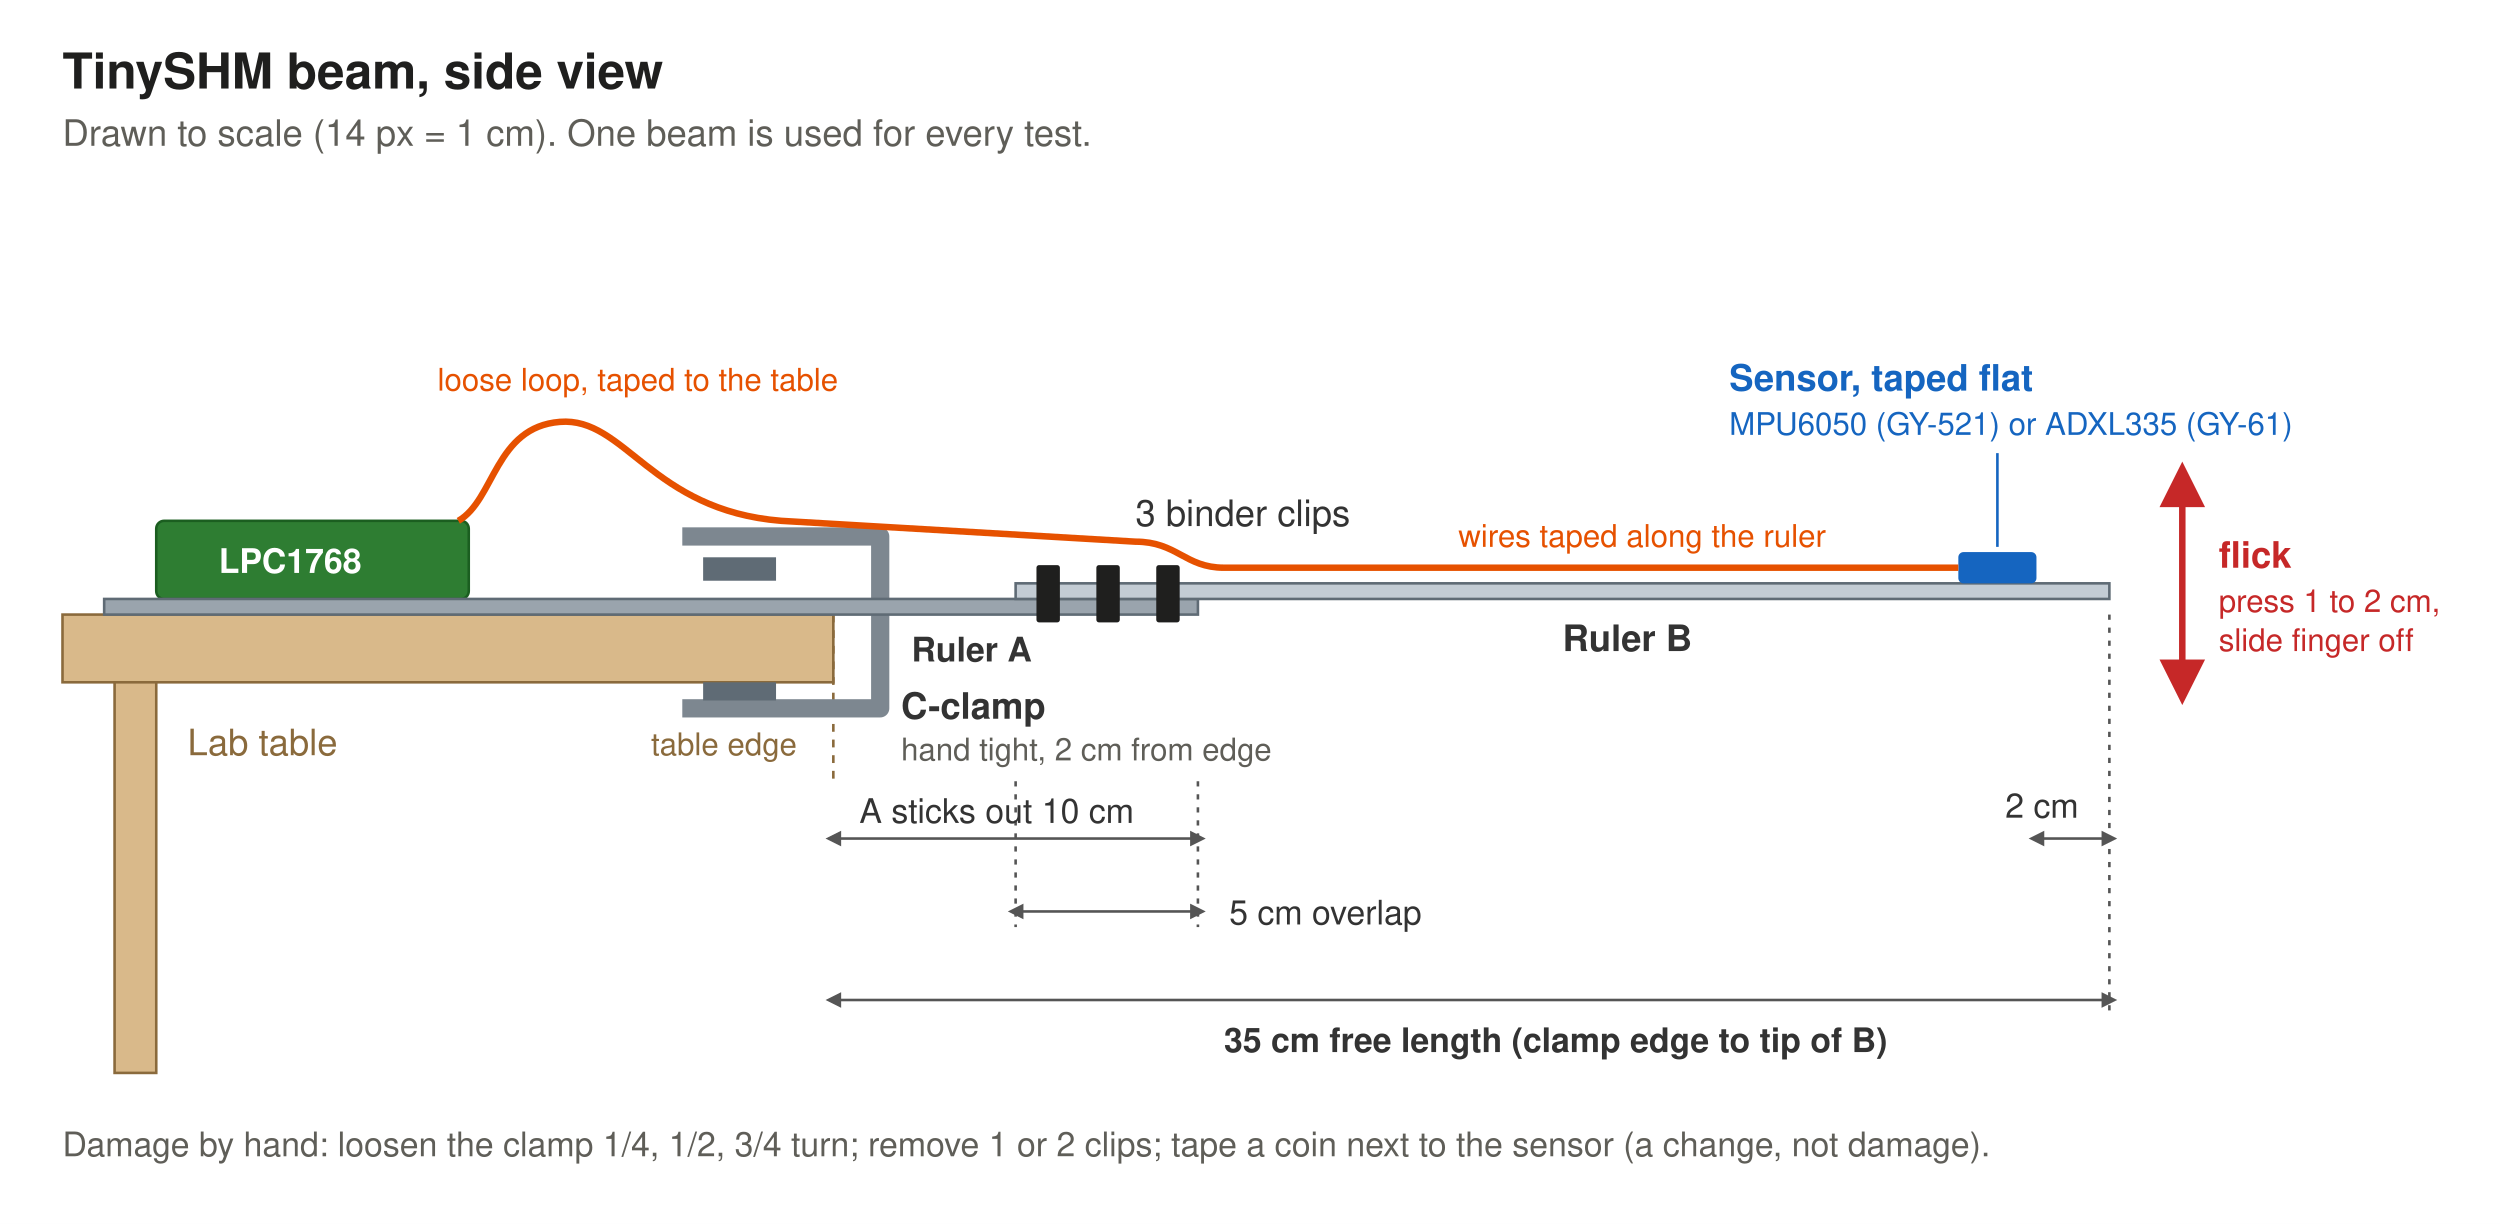
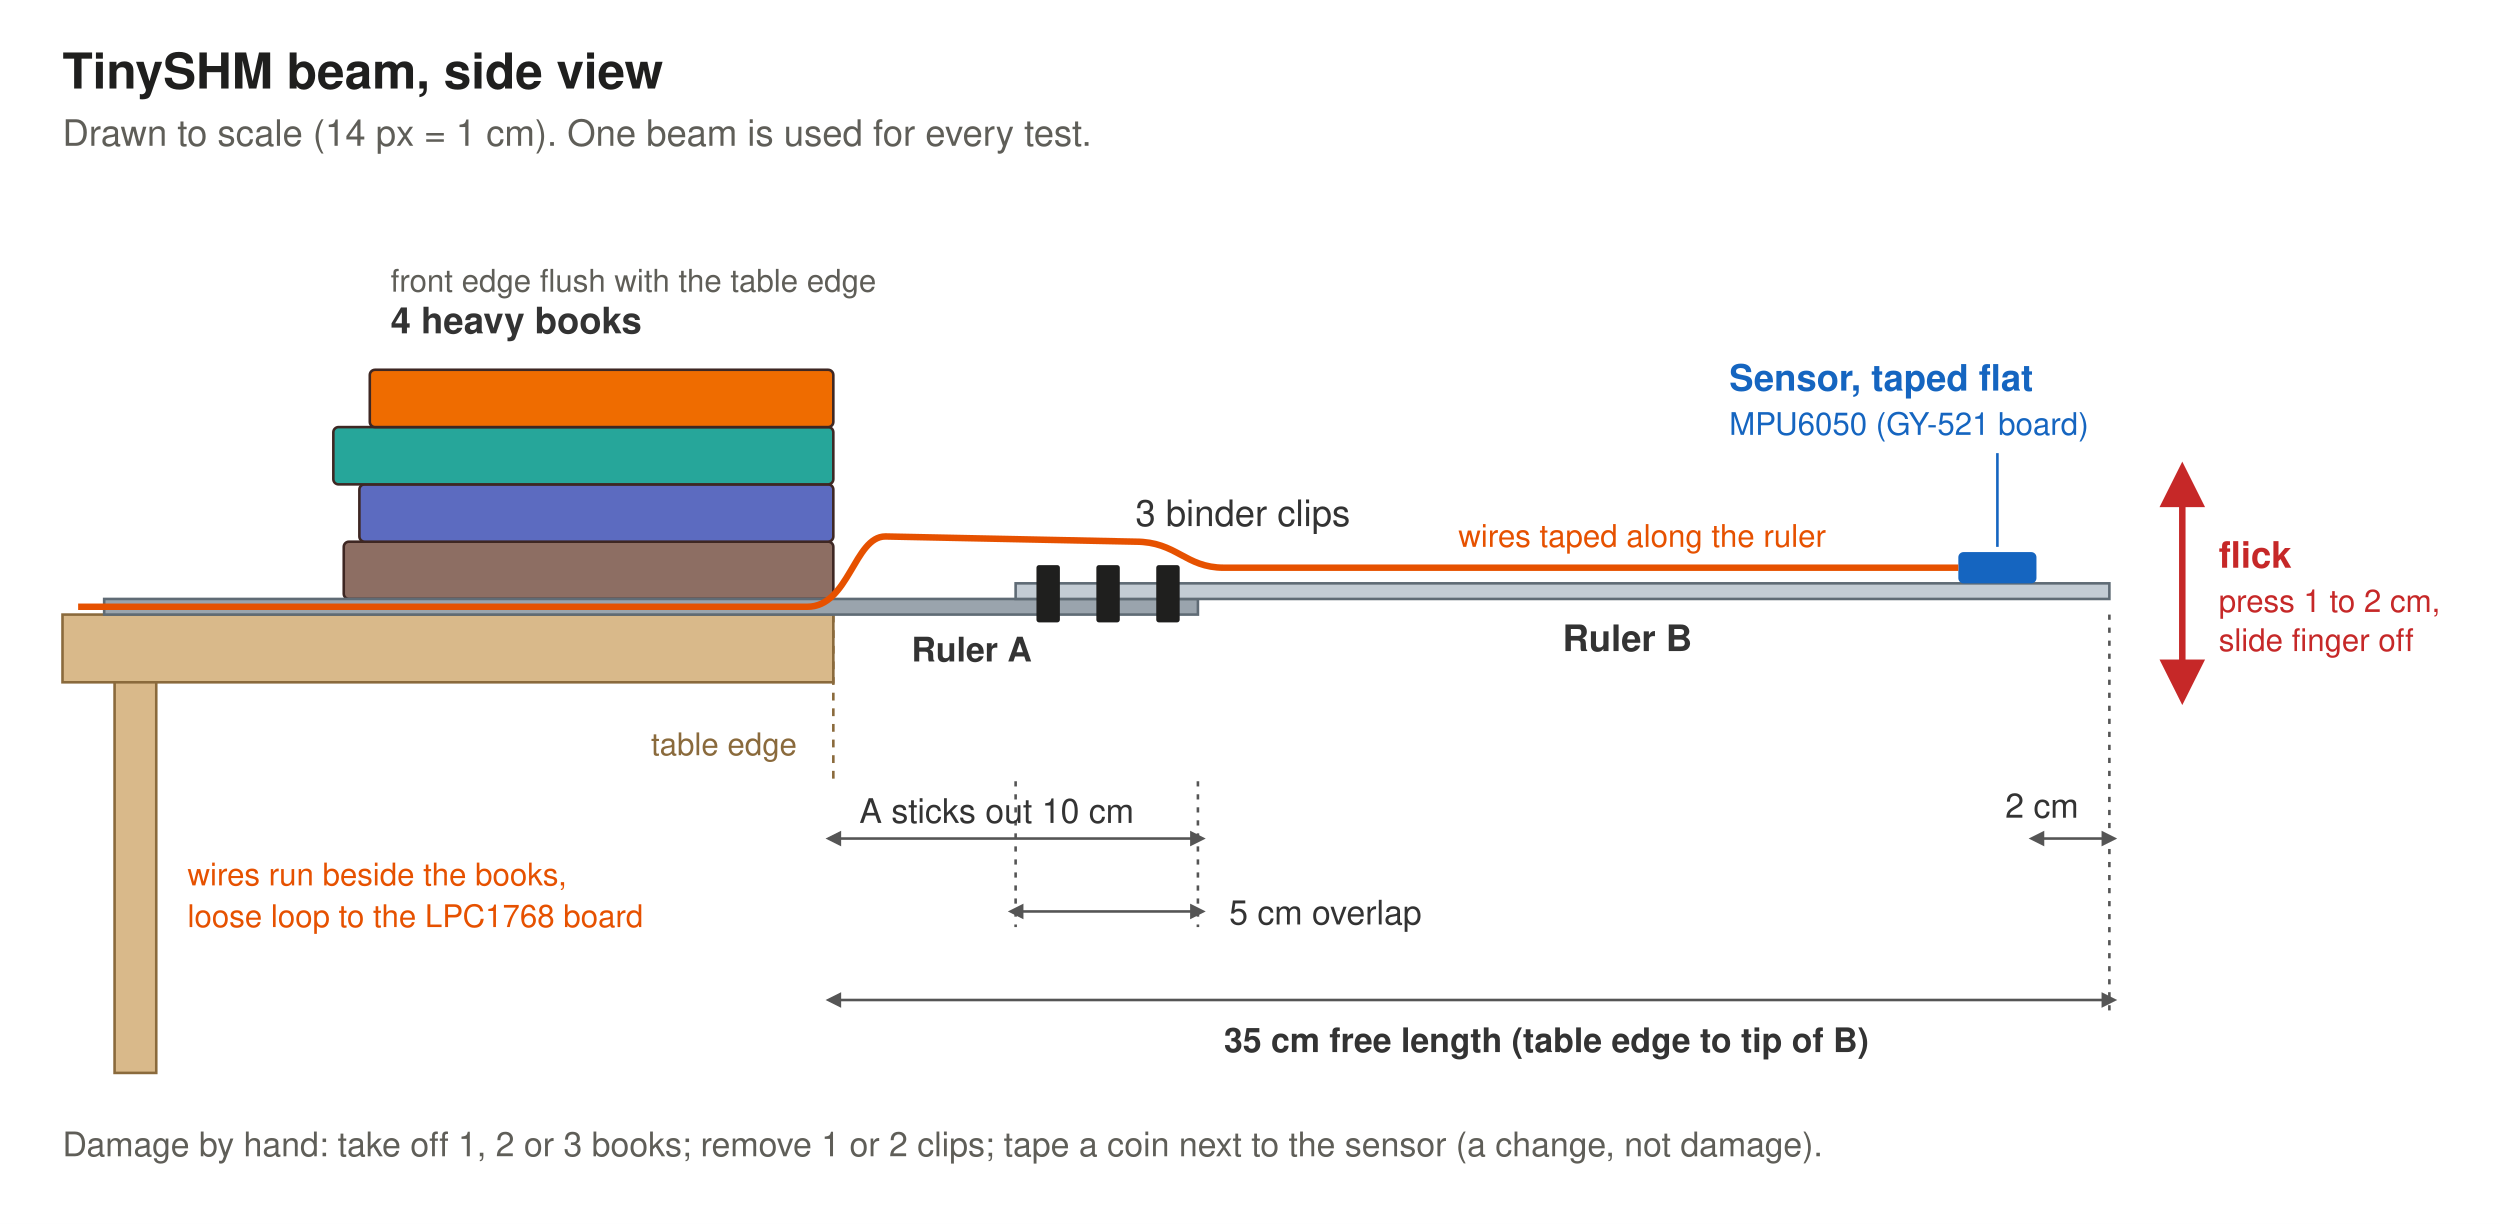
<svg xmlns="http://www.w3.org/2000/svg" viewBox="0 0 960 470" font-family="Segoe UI, Helvetica, Arial, sans-serif" font-size="14">
  <defs>
    <marker id="ah" viewBox="0 0 10 10" refX="5" refY="5" markerWidth="7" markerHeight="7" orient="auto-start-reverse">
      <path d="M0,0 L10,5 L0,10 z" fill="#c62828" />
    </marker>
    <marker id="dim" viewBox="0 0 10 10" refX="5" refY="5" markerWidth="6" markerHeight="6" orient="auto-start-reverse">
      <path d="M0,0 L10,5 L0,10 z" fill="#555" />
    </marker>
  </defs>
  <rect width="960" height="470" fill="#ffffff" />
  <text x="24" y="34" font-size="19" font-weight="700" fill="#1f1f1e">TinySHM beam, side view</text>
  <text x="24" y="56" fill="#5f5e58">Drawn to scale (14 px = 1 cm). One beam is used for every test.</text>
  <rect x="24" y="236" width="296" height="26" fill="#d9b98a" stroke="#8a6a3c" />
  <rect x="44" y="262" width="16" height="150" fill="#d9b98a" stroke="#8a6a3c" />
-   <text x="72" y="290" fill="#8a6a3c">Lab table</text>
+   <text x="72" y="290" fill="#8a6a3c" display="none">Lab table</text>
  <text x="250" y="290" fill="#8a6a3c" font-size="12">table edge</text>
  <line x1="320" y1="236" x2="320" y2="300" stroke="#8a6a3c" stroke-dasharray="3 3" />
-   <rect x="60" y="200" width="120" height="30" rx="3" fill="#2e7d32" stroke="#1b5e20" />
-   <text x="84" y="220" fill="#fff" font-size="13" font-weight="600">LPC1768</text>
-   <path d="M 262 206 L 338 206 L 338 272 L 262 272" fill="none" stroke="#7d8790" stroke-width="7" stroke-linejoin="round" />
-   <rect x="270" y="214" width="28" height="9" fill="#5f6b75" />
-   <rect x="270" y="262" width="28" height="7" fill="#5f6b75" />
-   <text x="346" y="276" font-weight="700" fill="#333">C-clamp</text>
-   <text x="346" y="292" font-size="12" fill="#5f5e58">hand tight, 2 cm from edge</text>
+   <g stroke="#3e2723" stroke-width="1">
+     <rect x="132" y="208" width="188" height="22" rx="2" fill="#8d6e63" />
+     <rect x="138" y="186" width="182" height="22" rx="2" fill="#5c6bc0" />
+     <rect x="128" y="164" width="192" height="22" rx="2" fill="#26a69a" />
+     <rect x="142" y="142" width="178" height="22" rx="2" fill="#ef6c00" />
+   </g>
+   <text x="150" y="128" font-weight="700" fill="#333">4 heavy books</text>
+   <text x="150" y="112" font-size="12" fill="#5f5e58">front edge flush with the table edge</text>
  <rect x="40" y="230" width="420" height="6" fill="#9aa4ad" stroke="#5f6b75" />
  <text x="196" y="250" font-size="12" fill="#333" display="none">Ruler A</text>
  <rect x="390" y="224" width="420" height="6" fill="#c3ccd4" stroke="#5f6b75" />
  <text x="350" y="254" fill="#333" font-weight="600" font-size="13">Ruler A</text>
  <text x="600" y="250" fill="#333" font-weight="600">Ruler B</text>
  <rect x="398" y="217" width="9" height="22" rx="1" fill="#1f1f1e" />
  <rect x="421" y="217" width="9" height="22" rx="1" fill="#1f1f1e" />
  <rect x="444" y="217" width="9" height="22" rx="1" fill="#1f1f1e" />
  <text x="436" y="202" fill="#333">3 binder clips</text>
  <rect x="752" y="212" width="30" height="12" rx="2" fill="#1565c0" />
  <text x="664" y="150" fill="#1565c0" font-weight="700">Sensor, taped flat</text>
-   <text x="664" y="167" fill="#1565c0" font-size="12">MPU6050 (GY-521) or ADXL335 (GY-61)</text>
+   <text x="664" y="167" fill="#1565c0" font-size="12">MPU6050 (GY-521 board)</text>
  <line x1="767" y1="174" x2="767" y2="210" stroke="#1565c0" />
-   <path d="M 752 218 L 470 218 C 455 218, 452 208, 436 208 L 300 200 C 250 196, 240 160, 215 162 C 190 164, 190 192, 176 200" fill="none" stroke="#e65100" stroke-width="2.5" />
+   <path d="M 752 218 L 470 218 C 455 218, 452 208, 436 208 L 340 206 C 328 206, 326 233, 310 233 L 30 233" fill="none" stroke="#e65100" stroke-width="2.5" />
  <text x="560" y="210" fill="#e65100" font-size="12">wires taped along the ruler</text>
-   <text x="168" y="150" fill="#e65100" font-size="12">loose loop, taped to the table</text>
+   <text x="72" y="340" fill="#e65100" font-size="12">wires run beside the books,</text>
+   <text x="72" y="356" fill="#e65100" font-size="12">loose loop to the LPC1768 board</text>
  <line x1="838" y1="186" x2="838" y2="262" stroke="#c62828" stroke-width="2.5" marker-start="url(#ah)" marker-end="url(#ah)" />
  <text x="852" y="218" fill="#c62828" font-weight="600">flick</text>
  <text x="852" y="235" fill="#c62828" font-size="12">press 1 to 2 cm,</text>
  <text x="852" y="250" fill="#c62828" font-size="12">slide finger off</text>
  <g stroke="#555" fill="none">
    <line x1="320" y1="322" x2="460" y2="322" marker-start="url(#dim)" marker-end="url(#dim)" />
    <line x1="390" y1="350" x2="460" y2="350" marker-start="url(#dim)" marker-end="url(#dim)" />
    <line x1="782" y1="322" x2="810" y2="322" marker-start="url(#dim)" marker-end="url(#dim)" />
    <line x1="320" y1="384" x2="810" y2="384" marker-start="url(#dim)" marker-end="url(#dim)" />
    <line x1="460" y1="300" x2="460" y2="356" stroke-dasharray="2 3" />
    <line x1="390" y1="300" x2="390" y2="356" stroke-dasharray="2 3" />
    <line x1="810" y1="236" x2="810" y2="390" stroke-dasharray="2 3" />
  </g>
  <text x="330" y="316" fill="#333" font-size="13">A sticks out 10 cm</text>
  <text x="472" y="355" fill="#333" font-size="13">5 cm overlap</text>
  <text x="770" y="314" fill="#333" font-size="13">2 cm</text>
-   <text x="470" y="404" fill="#333" font-size="13" font-weight="600">35 cm free length (clamp edge to tip of B)</text>
-   <text x="24" y="444" fill="#5f5e58" font-size="13">Damage by hand: loosen the clamp 1/4, 1/2, 3/4 turn; remove 1 or 2 clips; tape a coin next to the sensor (a change, not damage).</text>
+   <text x="470" y="404" fill="#333" font-size="13" font-weight="600">35 cm free length (table edge to tip of B)</text>
+   <text x="24" y="444" fill="#5f5e58" font-size="13">Damage by hand: take off 1, 2 or 3 books; remove 1 or 2 clips; tape a coin next to the sensor (a change, not damage).</text>
</svg>
